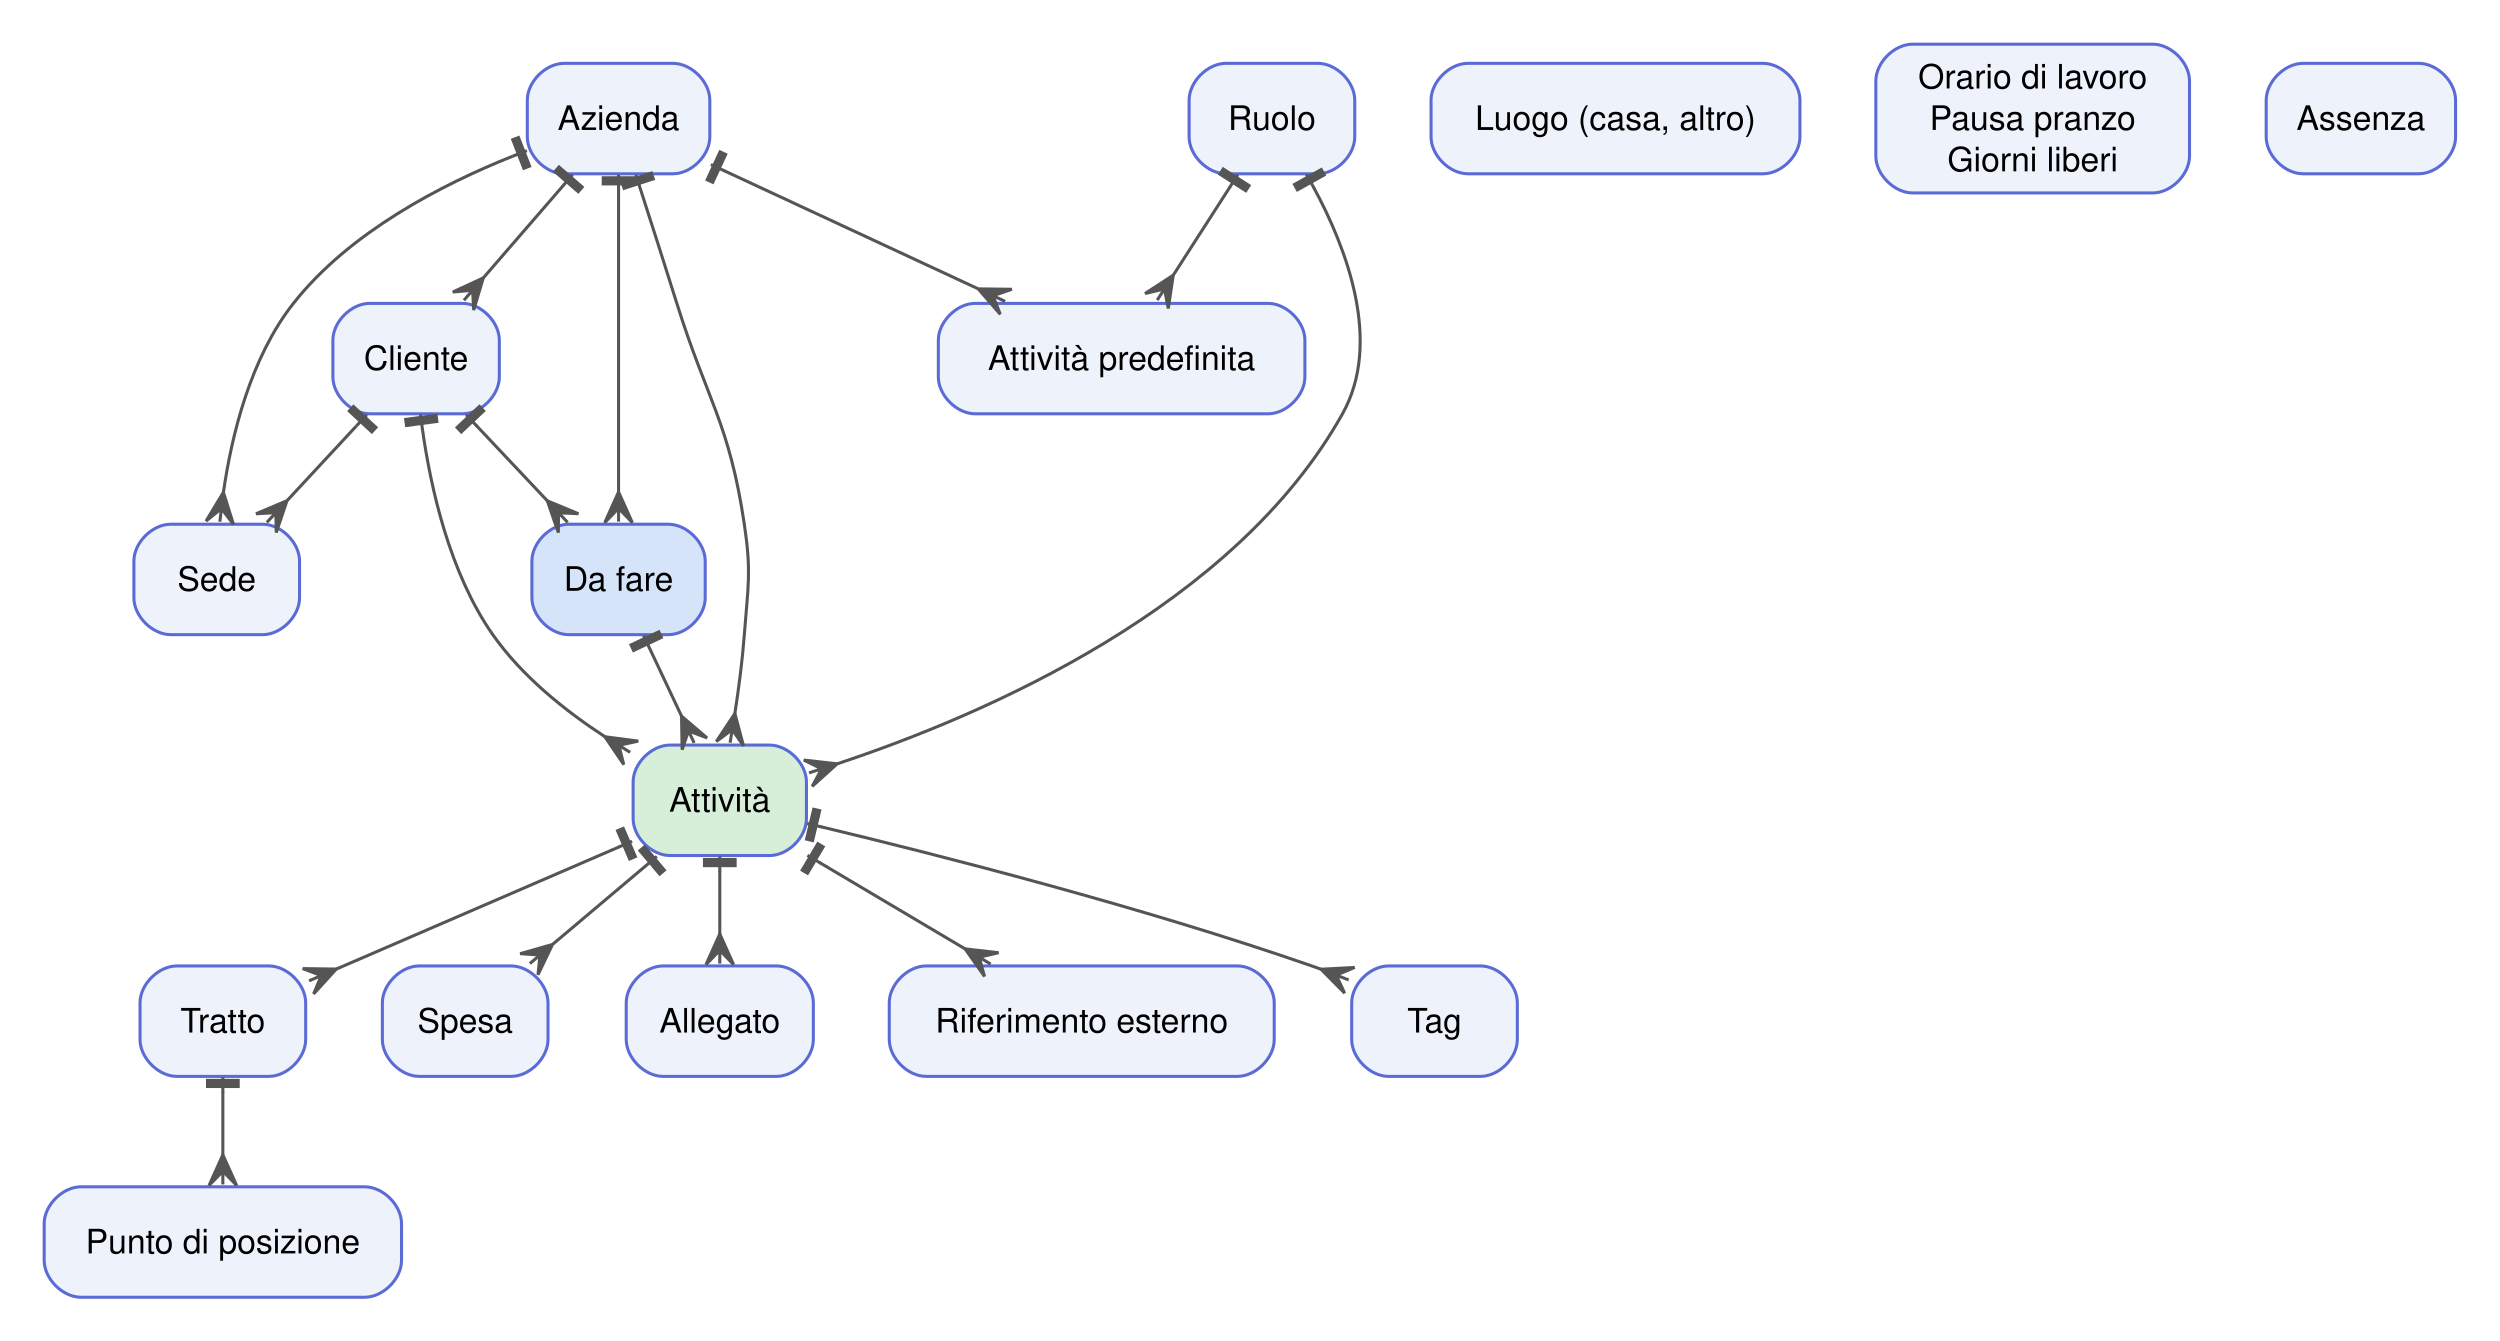
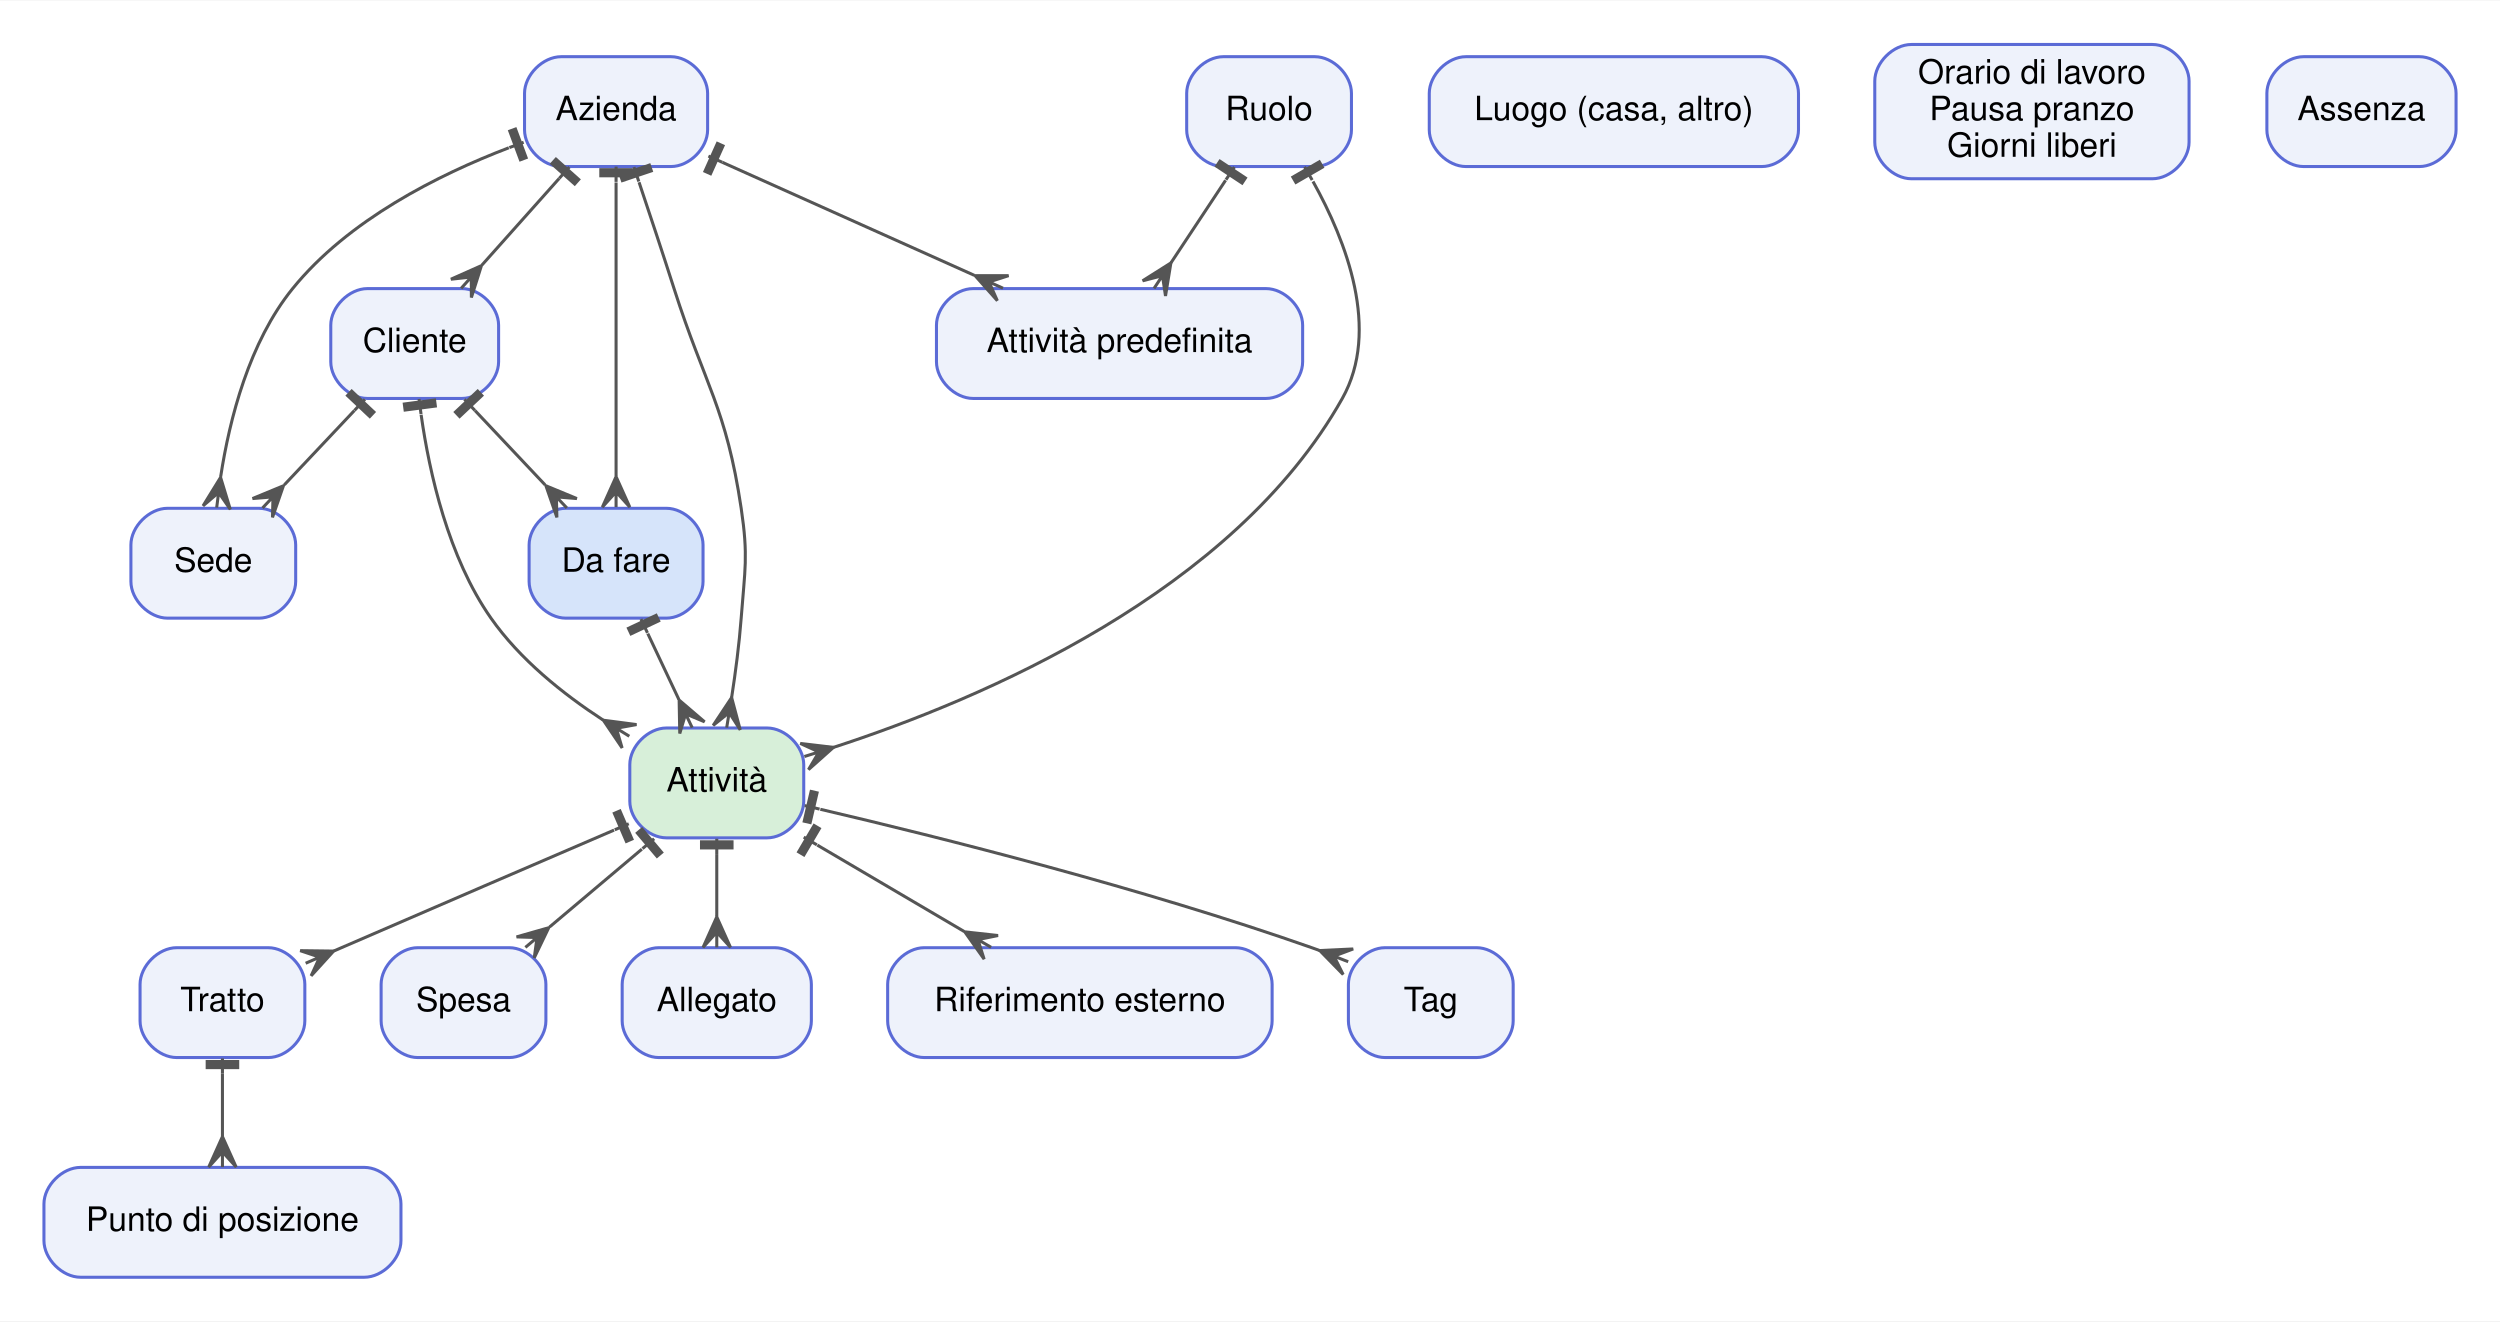
- <svg xmlns="http://www.w3.org/2000/svg" width="815pt" height="437pt" viewBox="0.00 0.00 815.00 437.00">
-   <g id="graph0" class="graph" transform="scale(1 1) rotate(0) translate(14.4 422.9)">
-     <polygon fill="white" stroke="none" points="-14.4,14.4 -14.4,-422.9 800.52,-422.9 800.52,14.4 -14.4,14.4" />
+ <svg xmlns="http://www.w3.org/2000/svg" width="819pt" height="433pt" viewBox="0.00 0.00 819.30 432.80">
+   <g id="graph0" class="graph" transform="scale(1 1) rotate(0) translate(14.4 418.4)">
+     <polygon fill="white" stroke="transparent" points="-14.4,14.4 -14.4,-418.4 804.9,-418.4 804.9,14.4 -14.4,14.4" />
    <g id="node1" class="node">
-       <path fill="#eef2fb" stroke="#5b6bd6" d="M205,-402.25C205,-402.25 169.5,-402.25 169.5,-402.25 163.5,-402.25 157.5,-396.25 157.5,-390.25 157.5,-390.25 157.5,-378.25 157.5,-378.25 157.5,-372.25 163.5,-366.25 169.5,-366.25 169.5,-366.25 205,-366.25 205,-366.25 211,-366.25 217,-372.25 217,-378.25 217,-378.25 217,-390.25 217,-390.25 217,-396.25 211,-402.25 205,-402.25" />
-       <text xml:space="preserve" text-anchor="middle" x="187.25" y="-380.55" font-family="Helvetica,sans-Serif" font-size="11.00">Azienda</text>
+       <path fill="#eef2fb" stroke="#5b6bd6" d="M205.5,-400C205.5,-400 169.5,-400 169.5,-400 163.5,-400 157.5,-394 157.5,-388 157.5,-388 157.5,-376 157.5,-376 157.5,-370 163.5,-364 169.5,-364 169.5,-364 205.5,-364 205.5,-364 211.5,-364 217.5,-370 217.5,-376 217.5,-376 217.5,-388 217.5,-388 217.5,-394 211.5,-400 205.5,-400" />
+       <text text-anchor="middle" x="187.5" y="-379.2" font-family="Helvetica,sans-Serif" font-size="11.00">Azienda</text>
    </g>
    <g id="node2" class="node">
-       <path fill="#eef2fb" stroke="#5b6bd6" d="M136.38,-324C136.38,-324 106.12,-324 106.12,-324 100.12,-324 94.12,-318 94.12,-312 94.12,-312 94.12,-300 94.12,-300 94.12,-294 100.12,-288 106.12,-288 106.12,-288 136.38,-288 136.38,-288 142.38,-288 148.38,-294 148.38,-300 148.38,-300 148.38,-312 148.38,-312 148.38,-318 142.38,-324 136.38,-324" />
-       <text xml:space="preserve" text-anchor="middle" x="121.25" y="-302.3" font-family="Helvetica,sans-Serif" font-size="11.00">Cliente</text>
+       <path fill="#eef2fb" stroke="#5b6bd6" d="M137,-324C137,-324 106,-324 106,-324 100,-324 94,-318 94,-312 94,-312 94,-300 94,-300 94,-294 100,-288 106,-288 106,-288 137,-288 137,-288 143,-288 149,-294 149,-300 149,-300 149,-312 149,-312 149,-318 143,-324 137,-324" />
+       <text text-anchor="middle" x="121.5" y="-303.2" font-family="Helvetica,sans-Serif" font-size="11.00">Cliente</text>
    </g>
    <g id="edge1" class="edge">
-       <path fill="none" stroke="#555555" d="M169.17,-362.36C161.13,-353.08 151.6,-342.07 143.17,-332.32" />
-       <polygon fill="#555555" stroke="#555555" points="175.4,-361.92 167.84,-368.46 166.53,-366.95 174.09,-360.41 175.4,-361.92" />
-       <polyline fill="none" stroke="#555555" points="172.27,-365.95 169,-362.17" />
-       <polygon fill="#555555" stroke="#555555" points="143.16,-332.31 140.02,-321.81 139.67,-328.28 136.83,-325 136.83,-325 136.83,-325 139.67,-328.28 133.21,-327.7 143.16,-332.31" />
+       <path fill="none" stroke="#555555" d="M168.84,-360.08C160.99,-351.28 151.79,-340.96 143.6,-331.78" />
+       <polygon fill="#555555" stroke="#555555" points="175.26,-359.76 167.8,-366.42 166.46,-364.93 173.93,-358.27 175.26,-359.76" />
+       <polyline fill="none" stroke="#555555" points="172.19,-363.84 168.86,-360.11 " />
+       <polygon fill="#555555" stroke="#555555" points="143.38,-331.53 140.08,-321.07 140.05,-327.8 136.72,-324.07 136.72,-324.07 136.72,-324.07 140.05,-327.8 133.37,-327.07 143.38,-331.53 143.38,-331.53" />
    </g>
    <g id="node3" class="node">
-       <path fill="#eef2fb" stroke="#5b6bd6" d="M71.25,-252C71.25,-252 41.25,-252 41.25,-252 35.25,-252 29.25,-246 29.25,-240 29.25,-240 29.25,-228 29.25,-228 29.25,-222 35.25,-216 41.25,-216 41.25,-216 71.25,-216 71.25,-216 77.25,-216 83.25,-222 83.25,-228 83.25,-228 83.25,-240 83.25,-240 83.25,-246 77.25,-252 71.25,-252" />
-       <text xml:space="preserve" text-anchor="middle" x="56.25" y="-230.3" font-family="Helvetica,sans-Serif" font-size="11.00">Sede</text>
+       <path fill="#eef2fb" stroke="#5b6bd6" d="M70.5,-252C70.5,-252 40.5,-252 40.5,-252 34.5,-252 28.5,-246 28.5,-240 28.5,-240 28.5,-228 28.5,-228 28.5,-222 34.5,-216 40.5,-216 40.5,-216 70.5,-216 70.5,-216 76.5,-216 82.5,-222 82.5,-228 82.5,-228 82.5,-240 82.5,-240 82.5,-246 76.5,-252 70.5,-252" />
+       <text text-anchor="middle" x="55.5" y="-231.2" font-family="Helvetica,sans-Serif" font-size="11.00">Sede</text>
    </g>
    <g id="edge2" class="edge">
-       <path fill="none" stroke="#555555" d="M152.78,-372C129.38,-362.66 99.48,-347.13 81.25,-324 67.32,-306.32 61.15,-281.3 58.42,-262.29" />
-       <polygon fill="#555555" stroke="#555555" points="158.25,-368.76 154.62,-378.08 152.76,-377.35 156.38,-368.03 158.25,-368.76" />
-       <polyline fill="none" stroke="#555555" points="157.37,-373.78 152.71,-371.97" />
-       <polygon fill="#555555" stroke="#555555" points="58.43,-262.42 61.71,-251.95 57.79,-257.12 57.28,-252.82 57.28,-252.82 57.28,-252.82 57.79,-257.12 52.77,-253.03 58.43,-262.42" />
+       <path fill="none" stroke="#555555" d="M152.35,-370.15C129.11,-361.26 99.67,-346.43 81.5,-324 67.29,-306.46 60.85,-281.42 57.92,-262.37" />
+       <polygon fill="#555555" stroke="#555555" points="158.02,-366.92 154.53,-376.29 152.66,-375.6 156.15,-366.22 158.02,-366.92" />
+       <polyline fill="none" stroke="#555555" points="157.21,-371.96 152.53,-370.21 " />
+       <polygon fill="#555555" stroke="#555555" points="57.89,-262.13 61.07,-251.64 57.25,-257.18 56.61,-252.22 56.61,-252.22 56.61,-252.22 57.25,-257.18 52.14,-252.8 57.89,-262.13 57.89,-262.13" />
    </g>
    <g id="node4" class="node">
-       <path fill="#d7efd9" stroke="#5b6bd6" d="M236.5,-180C236.5,-180 204,-180 204,-180 198,-180 192,-174 192,-168 192,-168 192,-156 192,-156 192,-150 198,-144 204,-144 204,-144 236.5,-144 236.5,-144 242.5,-144 248.5,-150 248.5,-156 248.5,-156 248.5,-168 248.5,-168 248.5,-174 242.5,-180 236.5,-180" />
-       <text xml:space="preserve" text-anchor="middle" x="220.25" y="-158.3" font-family="Helvetica,sans-Serif" font-size="11.00">Attività</text>
+       <path fill="#d7efd9" stroke="#5b6bd6" d="M237,-180C237,-180 204,-180 204,-180 198,-180 192,-174 192,-168 192,-168 192,-156 192,-156 192,-150 198,-144 204,-144 204,-144 237,-144 237,-144 243,-144 249,-150 249,-156 249,-156 249,-168 249,-168 249,-174 243,-180 237,-180" />
+       <text text-anchor="middle" x="220.5" y="-159.2" font-family="Helvetica,sans-Serif" font-size="11.00">Attività</text>
    </g>
    <g id="edge4" class="edge">
-       <path fill="none" stroke="#555555" d="M194.37,-361.29C197.97,-350.13 202.38,-336.36 206.25,-324 216.25,-292.07 223.31,-285.09 228.25,-252 230.61,-236.18 229.45,-231.96 228.25,-216 227.62,-207.61 226.44,-198.54 225.17,-190.31" />
-       <polygon fill="#555555" stroke="#555555" points="197.95,-366.48 188.43,-363.41 189.05,-361.51 198.56,-364.58 197.95,-366.48" />
-       <polyline fill="none" stroke="#555555" points="192.88,-365.9 194.42,-361.14" />
-       <polygon fill="#555555" stroke="#555555" points="225.17,-190.31 227.99,-179.71 224.31,-185.05 223.61,-180.77 223.61,-180.77 223.61,-180.77 224.31,-185.05 219.11,-181.17 225.17,-190.31" />
+       <path fill="none" stroke="#555555" d="M195.03,-358.85C198.57,-348.31 202.82,-335.53 206.5,-324 216.68,-292.13 223.56,-285.09 228.5,-252 230.86,-236.18 229.7,-231.96 228.5,-216 227.86,-207.52 226.66,-198.34 225.38,-190.04" />
+       <polygon fill="#555555" stroke="#555555" points="198.41,-364.48 188.93,-361.28 189.57,-359.39 199.05,-362.58 198.41,-364.48" />
+       <polyline fill="none" stroke="#555555" points="193.35,-363.83 194.95,-359.09 " />
+       <polygon fill="#555555" stroke="#555555" points="225.37,-189.98 228.19,-179.38 224.56,-185.05 223.75,-180.11 223.75,-180.11 223.75,-180.11 224.56,-185.05 219.31,-180.84 225.37,-189.98 225.37,-189.98" />
    </g>
    <g id="node11" class="node">
-       <path fill="#d6e4fa" stroke="#5b6bd6" d="M203.5,-252C203.5,-252 171,-252 171,-252 165,-252 159,-246 159,-240 159,-240 159,-228 159,-228 159,-222 165,-216 171,-216 171,-216 203.5,-216 203.5,-216 209.5,-216 215.5,-222 215.5,-228 215.5,-228 215.5,-240 215.5,-240 215.5,-246 209.5,-252 203.5,-252" />
-       <text xml:space="preserve" text-anchor="middle" x="187.25" y="-230.3" font-family="Helvetica,sans-Serif" font-size="11.00">Da fare</text>
+       <path fill="#d6e4fa" stroke="#5b6bd6" d="M204,-252C204,-252 171,-252 171,-252 165,-252 159,-246 159,-240 159,-240 159,-228 159,-228 159,-222 165,-216 171,-216 171,-216 204,-216 204,-216 210,-216 216,-222 216,-228 216,-228 216,-240 216,-240 216,-246 210,-252 204,-252" />
+       <text text-anchor="middle" x="187.5" y="-231.2" font-family="Helvetica,sans-Serif" font-size="11.00">Da fare</text>
    </g>
    <g id="edge14" class="edge">
-       <path fill="none" stroke="#555555" d="M187.25,-361.02C187.25,-334.76 187.25,-291.04 187.25,-262.62" />
-       <polygon fill="#555555" stroke="#555555" points="192.25,-364.95 182.25,-364.95 182.25,-362.95 192.25,-362.95 192.25,-364.95" />
-       <polyline fill="none" stroke="#555555" points="187.25,-365.95 187.25,-360.95" />
-       <polygon fill="#555555" stroke="#555555" points="187.25,-262.52 191.75,-252.52 187.25,-257.19 187.25,-252.86 187.25,-252.86 187.25,-252.86 187.25,-257.19 182.75,-252.52 187.25,-262.52" />
+       <path fill="none" stroke="#555555" d="M187.5,-358.78C187.5,-333.01 187.5,-290.51 187.5,-262.63" />
+       <polygon fill="#555555" stroke="#555555" points="192.5,-362.97 182.5,-362.97 182.5,-360.97 192.5,-360.97 192.5,-362.97" />
+       <polyline fill="none" stroke="#555555" points="187.5,-363.97 187.5,-358.97 " />
+       <polygon fill="#555555" stroke="#555555" points="187.5,-262.38 192,-252.38 187.5,-257.38 187.5,-252.38 187.5,-252.38 187.5,-252.38 187.5,-257.38 183,-252.38 187.5,-262.38 187.5,-262.38" />
    </g>
    <g id="node12" class="node">
-       <path fill="#eef2fb" stroke="#5b6bd6" d="M399,-324C399,-324 303.5,-324 303.5,-324 297.5,-324 291.5,-318 291.5,-312 291.5,-312 291.5,-300 291.5,-300 291.5,-294 297.5,-288 303.5,-288 303.5,-288 399,-288 399,-288 405,-288 411,-294 411,-300 411,-300 411,-312 411,-312 411,-318 405,-324 399,-324" />
-       <text xml:space="preserve" text-anchor="middle" x="351.25" y="-302.3" font-family="Helvetica,sans-Serif" font-size="11.00">Attività predefinita</text>
+       <path fill="#eef2fb" stroke="#5b6bd6" d="M400.5,-324C400.5,-324 304.5,-324 304.5,-324 298.5,-324 292.5,-318 292.5,-312 292.5,-312 292.5,-300 292.5,-300 292.5,-294 298.5,-288 304.5,-288 304.5,-288 400.5,-288 400.5,-288 406.5,-288 412.5,-294 412.5,-300 412.5,-300 412.5,-312 412.5,-312 412.5,-318 406.5,-324 400.5,-324" />
+       <text text-anchor="middle" x="352.5" y="-303.2" font-family="Helvetica,sans-Serif" font-size="11.00">Attività predefinita</text>
    </g>
    <g id="edge17" class="edge">
-       <path fill="none" stroke="#555555" d="M221.57,-367.29C245.61,-356.12 278.03,-341.04 304.44,-328.76" />
-       <polygon fill="#555555" stroke="#555555" points="220.34,-373.38 216.13,-364.31 217.94,-363.47 222.16,-372.53 220.34,-373.38" />
-       <polyline fill="none" stroke="#555555" points="217.33,-369.26 221.86,-367.16" />
-       <polygon fill="#555555" stroke="#555555" points="304.5,-328.73 315.47,-328.6 309.34,-326.48 313.27,-324.66 313.27,-324.66 313.27,-324.66 309.34,-326.48 311.68,-320.44 304.5,-328.73" />
+       <path fill="none" stroke="#555555" d="M222.33,-365.38C246.33,-354.62 278.51,-340.18 304.87,-328.36" />
+       <polygon fill="#555555" stroke="#555555" points="220.72,-371.58 216.63,-362.46 218.45,-361.64 222.55,-370.76 220.72,-371.58" />
+       <polyline fill="none" stroke="#555555" points="217.76,-367.43 222.33,-365.38 " />
+       <polygon fill="#555555" stroke="#555555" points="305.17,-328.23 316.14,-328.24 309.73,-326.18 314.3,-324.13 314.3,-324.13 314.3,-324.13 309.73,-326.18 312.45,-320.03 305.17,-328.23 305.17,-328.23" />
    </g>
    <g id="edge3" class="edge">
-       <path fill="none" stroke="#555555" d="M101.78,-284.03C94.68,-276.39 86.58,-267.67 79.21,-259.72" />
-       <polygon fill="#555555" stroke="#555555" points="108.17,-283.56 100.84,-290.37 99.48,-288.9 106.81,-282.1 108.17,-283.56" />
-       <polyline fill="none" stroke="#555555" points="105.18,-287.7 101.78,-284.03" />
-       <polygon fill="#555555" stroke="#555555" points="79.16,-259.68 75.66,-249.29 75.53,-255.77 72.59,-252.59 72.59,-252.59 72.59,-252.59 75.53,-255.77 69.06,-255.41 79.16,-259.68" />
+       <path fill="none" stroke="#555555" d="M101.73,-284.03C94.52,-276.39 86.3,-267.67 78.81,-259.72" />
+       <polygon fill="#555555" stroke="#555555" points="108.14,-283.54 100.86,-290.4 99.49,-288.94 106.77,-282.08 108.14,-283.54" />
+       <polyline fill="none" stroke="#555555" points="105.19,-287.7 101.76,-284.06 " />
+       <polygon fill="#555555" stroke="#555555" points="78.49,-259.38 74.9,-249.02 75.06,-255.74 71.63,-252.1 71.63,-252.1 71.63,-252.1 75.06,-255.74 68.35,-255.19 78.49,-259.38 78.49,-259.38" />
    </g>
    <g id="edge5" class="edge">
-       <path fill="none" stroke="#555555" d="M123.29,-283.15C125.97,-263.98 132.15,-236.11 146.25,-216 155.7,-202.52 169.72,-191.24 183.01,-182.59" />
-       <polygon fill="#555555" stroke="#555555" points="127.76,-287.48 117.85,-286.18 118.11,-284.2 128.02,-285.5 127.76,-287.48" />
-       <polyline fill="none" stroke="#555555" points="122.68,-287.82 123.32,-282.86" />
-       <polygon fill="#555555" stroke="#555555" points="182.8,-182.72 193.67,-181.3 187.34,-179.92 191.02,-177.64 191.02,-177.64 191.02,-177.64 187.34,-179.92 188.95,-173.64 182.8,-182.72" />
+       <path fill="none" stroke="#555555" d="M123.61,-282.66C126.33,-263.51 132.52,-235.94 146.5,-216 155.95,-202.52 169.97,-191.24 183.26,-182.59" />
+       <polygon fill="#555555" stroke="#555555" points="128.01,-287.48 118.1,-286.18 118.36,-284.2 128.27,-285.5 128.01,-287.48" />
+       <polyline fill="none" stroke="#555555" points="122.93,-287.82 123.58,-282.87 " />
+       <polygon fill="#555555" stroke="#555555" points="183.33,-182.55 194.21,-181.12 187.59,-179.92 191.84,-177.29 191.84,-177.29 191.84,-177.29 187.59,-179.92 189.48,-173.46 183.33,-182.55 183.33,-182.55" />
    </g>
    <g id="edge15" class="edge">
-       <path fill="none" stroke="#555555" d="M140.77,-284.3C148.17,-276.45 156.66,-267.44 164.35,-259.29" />
-       <polygon fill="#555555" stroke="#555555" points="141.89,-290.4 134.61,-283.54 135.98,-282.08 143.26,-288.94 141.89,-290.4" />
-       <polyline fill="none" stroke="#555555" points="137.56,-287.7 140.99,-284.06" />
-       <polygon fill="#555555" stroke="#555555" points="164.03,-259.62 174.17,-255.43 167.69,-255.74 170.66,-252.59 170.66,-252.59 170.66,-252.59 167.69,-255.74 167.62,-249.26 164.03,-259.62" />
+       <path fill="none" stroke="#555555" d="M141.27,-284.03C148.48,-276.39 156.7,-267.67 164.19,-259.72" />
+       <polygon fill="#555555" stroke="#555555" points="142.14,-290.4 134.86,-283.54 136.23,-282.08 143.51,-288.94 142.14,-290.4" />
+       <polyline fill="none" stroke="#555555" points="137.81,-287.7 141.24,-284.06 " />
+       <polygon fill="#555555" stroke="#555555" points="164.51,-259.38 174.65,-255.19 167.94,-255.74 171.37,-252.1 171.37,-252.1 171.37,-252.1 167.94,-255.74 168.1,-249.02 164.51,-259.38 164.51,-259.38" />
    </g>
    <g id="node5" class="node">
-       <path fill="#eef2fb" stroke="#5b6bd6" d="M73.25,-108C73.25,-108 43.25,-108 43.25,-108 37.25,-108 31.25,-102 31.25,-96 31.25,-96 31.25,-84 31.25,-84 31.25,-78 37.25,-72 43.25,-72 43.25,-72 73.25,-72 73.25,-72 79.25,-72 85.25,-78 85.25,-84 85.25,-84 85.25,-96 85.25,-96 85.25,-102 79.25,-108 73.25,-108" />
-       <text xml:space="preserve" text-anchor="middle" x="58.25" y="-86.3" font-family="Helvetica,sans-Serif" font-size="11.00">Tratto</text>
+       <path fill="#eef2fb" stroke="#5b6bd6" d="M73.5,-108C73.5,-108 43.5,-108 43.5,-108 37.5,-108 31.5,-102 31.5,-96 31.5,-96 31.5,-84 31.5,-84 31.5,-78 37.5,-72 43.5,-72 43.5,-72 73.5,-72 73.5,-72 79.5,-72 85.5,-78 85.5,-84 85.5,-84 85.5,-96 85.5,-96 85.5,-102 79.5,-108 73.5,-108" />
+       <text text-anchor="middle" x="58.5" y="-87.2" font-family="Helvetica,sans-Serif" font-size="11.00">Tratto</text>
    </g>
    <g id="edge6" class="edge">
-       <path fill="none" stroke="#555555" d="M187.35,-146.78C160.6,-135.23 122.88,-118.93 95.11,-106.93" />
-       <polygon fill="#555555" stroke="#555555" points="192.73,-143.66 188.76,-152.84 186.92,-152.05 190.89,-142.87 192.73,-143.66" />
-       <polyline fill="none" stroke="#555555" points="191.66,-148.65 187.07,-146.66" />
-       <polygon fill="#555555" stroke="#555555" points="95.23,-106.98 87.84,-98.88 90.33,-104.86 86.36,-103.15 86.36,-103.15 86.36,-103.15 90.33,-104.86 84.27,-107.14 95.23,-106.98" />
+       <path fill="none" stroke="#555555" d="M186.84,-146.54C162.11,-135.91 127.7,-121.09 97.5,-108 96.67,-107.64 95.83,-107.28 94.98,-106.91" />
+       <polygon fill="#555555" stroke="#555555" points="192.71,-143.62 188.76,-152.81 186.93,-152.02 190.88,-142.83 192.71,-143.62" />
+       <polyline fill="none" stroke="#555555" points="191.66,-148.61 187.06,-146.64 " />
+       <polygon fill="#555555" stroke="#555555" points="94.94,-106.89 87.56,-98.78 90.35,-104.9 85.77,-102.9 85.77,-102.9 85.77,-102.9 90.35,-104.9 83.97,-107.03 94.94,-106.89 94.94,-106.89" />
    </g>
    <g id="node6" class="node">
-       <path fill="#eef2fb" stroke="#5b6bd6" d="M152.25,-108C152.25,-108 122.25,-108 122.25,-108 116.25,-108 110.25,-102 110.25,-96 110.25,-96 110.25,-84 110.25,-84 110.25,-78 116.25,-72 122.25,-72 122.25,-72 152.25,-72 152.25,-72 158.25,-72 164.25,-78 164.25,-84 164.25,-84 164.25,-96 164.25,-96 164.25,-102 158.25,-108 152.25,-108" />
-       <text xml:space="preserve" text-anchor="middle" x="137.25" y="-86.3" font-family="Helvetica,sans-Serif" font-size="11.00">Spesa</text>
+       <path fill="#eef2fb" stroke="#5b6bd6" d="M152.5,-108C152.5,-108 122.5,-108 122.5,-108 116.5,-108 110.5,-102 110.5,-96 110.5,-96 110.5,-84 110.5,-84 110.5,-78 116.5,-72 122.5,-72 122.5,-72 152.5,-72 152.5,-72 158.5,-72 164.5,-78 164.5,-84 164.5,-84 164.5,-96 164.5,-96 164.5,-102 158.5,-108 152.5,-108" />
+       <text text-anchor="middle" x="137.5" y="-87.2" font-family="Helvetica,sans-Serif" font-size="11.00">Spesa</text>
    </g>
    <g id="edge8" class="edge">
-       <path fill="none" stroke="#555555" d="M196.05,-140.59C186.58,-132.6 175.64,-123.38 165.79,-115.07" />
-       <polygon fill="#555555" stroke="#555555" points="202.19,-139.23 195.75,-146.87 194.22,-145.58 200.66,-137.94 202.19,-139.23" />
-       <polyline fill="none" stroke="#555555" points="199.73,-143.7 195.91,-140.47" />
-       <polygon fill="#555555" stroke="#555555" points="165.72,-115.01 160.98,-105.12 161.64,-111.57 158.33,-108.78 158.33,-108.78 158.33,-108.78 161.64,-111.57 155.17,-112 165.72,-115.01" />
+       <path fill="none" stroke="#555555" d="M195.96,-140.3C186.46,-132.29 175.53,-123.07 165.71,-114.79" />
+       <polygon fill="#555555" stroke="#555555" points="202.44,-139.23 196,-146.87 194.47,-145.58 200.91,-137.94 202.44,-139.23" />
+       <polyline fill="none" stroke="#555555" points="199.98,-143.7 196.16,-140.47 " />
+       <polygon fill="#555555" stroke="#555555" points="165.43,-114.55 160.68,-104.66 161.6,-111.33 157.78,-108.1 157.78,-108.1 157.78,-108.1 161.6,-111.33 154.88,-111.54 165.43,-114.55 165.43,-114.55" />
    </g>
    <g id="node7" class="node">
-       <path fill="#eef2fb" stroke="#5b6bd6" d="M238.75,-108C238.75,-108 201.75,-108 201.75,-108 195.75,-108 189.75,-102 189.75,-96 189.75,-96 189.75,-84 189.75,-84 189.75,-78 195.75,-72 201.75,-72 201.75,-72 238.75,-72 238.75,-72 244.75,-72 250.75,-78 250.75,-84 250.75,-84 250.75,-96 250.75,-96 250.75,-102 244.75,-108 238.75,-108" />
-       <text xml:space="preserve" text-anchor="middle" x="220.25" y="-86.3" font-family="Helvetica,sans-Serif" font-size="11.00">Allegato</text>
+       <path fill="#eef2fb" stroke="#5b6bd6" d="M239.5,-108C239.5,-108 201.5,-108 201.5,-108 195.5,-108 189.5,-102 189.5,-96 189.5,-96 189.5,-84 189.5,-84 189.5,-78 195.5,-72 201.5,-72 201.5,-72 239.5,-72 239.5,-72 245.5,-72 251.5,-78 251.5,-84 251.5,-84 251.5,-96 251.5,-96 251.5,-102 245.5,-108 239.5,-108" />
+       <text text-anchor="middle" x="220.5" y="-87.2" font-family="Helvetica,sans-Serif" font-size="11.00">Allegato</text>
    </g>
    <g id="edge9" class="edge">
-       <path fill="none" stroke="#555555" d="M220.25,-138.95C220.25,-132.42 220.25,-125.17 220.25,-118.34" />
-       <polygon fill="#555555" stroke="#555555" points="225.25,-142.7 215.25,-142.7 215.25,-140.7 225.25,-140.7 225.25,-142.7" />
-       <polyline fill="none" stroke="#555555" points="220.25,-143.7 220.25,-138.7" />
-       <polygon fill="#555555" stroke="#555555" points="220.25,-118.44 224.75,-108.44 220.25,-113.1 220.25,-108.77 220.25,-108.77 220.25,-108.77 220.25,-113.1 215.75,-108.44 220.25,-118.44" />
+       <path fill="none" stroke="#555555" d="M220.5,-138.68C220.5,-132.18 220.5,-125.01 220.5,-118.25" />
+       <polygon fill="#555555" stroke="#555555" points="225.5,-142.7 215.5,-142.7 215.5,-140.7 225.5,-140.7 225.5,-142.7" />
+       <polyline fill="none" stroke="#555555" points="220.5,-143.7 220.5,-138.7 " />
+       <polygon fill="#555555" stroke="#555555" points="220.5,-118.1 225,-108.1 220.5,-113.1 220.5,-108.1 220.5,-108.1 220.5,-108.1 220.5,-113.1 216,-108.1 220.5,-118.1 220.5,-118.1" />
    </g>
    <g id="node8" class="node">
-       <path fill="#eef2fb" stroke="#5b6bd6" d="M389,-108C389,-108 287.5,-108 287.5,-108 281.5,-108 275.5,-102 275.5,-96 275.5,-96 275.5,-84 275.5,-84 275.5,-78 281.5,-72 287.5,-72 287.5,-72 389,-72 389,-72 395,-72 401,-78 401,-84 401,-84 401,-96 401,-96 401,-102 395,-108 389,-108" />
-       <text xml:space="preserve" text-anchor="middle" x="338.25" y="-86.3" font-family="Helvetica,sans-Serif" font-size="11.00">Riferimento esterno</text>
+       <path fill="#eef2fb" stroke="#5b6bd6" d="M390.5,-108C390.5,-108 288.5,-108 288.5,-108 282.5,-108 276.5,-102 276.5,-96 276.5,-96 276.5,-84 276.5,-84 276.5,-78 282.5,-72 288.5,-72 288.5,-72 390.5,-72 390.5,-72 396.5,-72 402.5,-78 402.5,-84 402.5,-84 402.5,-96 402.5,-96 402.5,-102 396.5,-108 390.5,-108" />
+       <text text-anchor="middle" x="339.5" y="-87.2" font-family="Helvetica,sans-Serif" font-size="11.00">Riferimento esterno</text>
    </g>
    <g id="edge10" class="edge">
-       <path fill="none" stroke="#555555" d="M252.75,-141.72C267.5,-132.97 285.04,-122.56 300.39,-113.46" />
-       <polygon fill="#555555" stroke="#555555" points="252.23,-147.85 247.12,-139.24 248.84,-138.22 253.95,-146.82 252.23,-147.85" />
-       <polyline fill="none" stroke="#555555" points="248.81,-144.05 253.11,-141.5" />
-       <polygon fill="#555555" stroke="#555555" points="300.24,-113.55 311.14,-112.32 304.83,-110.83 308.55,-108.62 308.55,-108.62 308.55,-108.62 304.83,-110.83 306.55,-104.58 300.24,-113.55" />
+       <path fill="none" stroke="#555555" d="M253.45,-141.62C268.38,-132.84 286.11,-122.41 301.59,-113.3" />
+       <polygon fill="#555555" stroke="#555555" points="252.4,-148.04 247.33,-139.42 249.05,-138.4 254.12,-147.02 252.4,-148.04" />
+       <polyline fill="none" stroke="#555555" points="249,-144.23 253.31,-141.7 " />
+       <polygon fill="#555555" stroke="#555555" points="301.78,-113.19 312.68,-111.99 306.09,-110.65 310.4,-108.12 310.4,-108.12 310.4,-108.12 306.09,-110.65 308.12,-104.24 301.78,-113.19 301.78,-113.19" />
    </g>
    <g id="node9" class="node">
-       <path fill="#eef2fb" stroke="#5b6bd6" d="M468.25,-108C468.25,-108 438.25,-108 438.25,-108 432.25,-108 426.25,-102 426.25,-96 426.25,-96 426.25,-84 426.25,-84 426.25,-78 432.25,-72 438.25,-72 438.25,-72 468.25,-72 468.25,-72 474.25,-72 480.25,-78 480.25,-84 480.25,-84 480.25,-96 480.25,-96 480.25,-102 474.25,-108 468.25,-108" />
-       <text xml:space="preserve" text-anchor="middle" x="453.25" y="-86.3" font-family="Helvetica,sans-Serif" font-size="11.00">Tag</text>
+       <path fill="#eef2fb" stroke="#5b6bd6" d="M469.5,-108C469.5,-108 439.5,-108 439.5,-108 433.5,-108 427.5,-102 427.5,-96 427.5,-96 427.5,-84 427.5,-84 427.5,-78 433.5,-72 439.5,-72 439.5,-72 469.5,-72 469.5,-72 475.5,-72 481.5,-78 481.5,-84 481.5,-84 481.5,-96 481.5,-96 481.5,-102 475.5,-108 469.5,-108" />
+       <text text-anchor="middle" x="454.5" y="-87.2" font-family="Helvetica,sans-Serif" font-size="11.00">Tag</text>
    </g>
    <g id="edge11" class="edge">
-       <path fill="none" stroke="#555555" d="M253.33,-153.35C292.1,-144.05 358.06,-127.21 413.25,-108 414.28,-107.64 415.33,-107.27 416.38,-106.88" />
-       <polygon fill="#555555" stroke="#555555" points="250.87,-159.07 248.55,-149.35 250.5,-148.88 252.82,-158.61 250.87,-159.07" />
-       <polyline fill="none" stroke="#555555" points="248.74,-154.44 253.6,-153.28" />
-       <polygon fill="#555555" stroke="#555555" points="416.26,-106.93 427.21,-107.51 421.23,-105 425.27,-103.44 425.27,-103.44 425.27,-103.44 421.23,-105 423.96,-99.12 416.26,-106.93" />
+       <path fill="none" stroke="#555555" d="M254.44,-153.36C293.71,-144.17 360.07,-127.5 415.5,-108 416.35,-107.7 417.21,-107.39 418.08,-107.07" />
+       <polygon fill="#555555" stroke="#555555" points="251.43,-159.2 249.16,-149.46 251.11,-149.01 253.37,-158.75 251.43,-159.2" />
+       <polyline fill="none" stroke="#555555" points="249.32,-154.56 254.19,-153.42 " />
+       <polygon fill="#555555" stroke="#555555" points="418.12,-107.06 429.07,-107.59 422.77,-105.23 427.43,-103.4 427.43,-103.4 427.43,-103.4 422.77,-105.23 425.78,-99.21 418.12,-107.06 418.12,-107.06" />
    </g>
    <g id="node13" class="node">
-       <path fill="#eef2fb" stroke="#5b6bd6" d="M104.5,-36C104.5,-36 12,-36 12,-36 6,-36 0,-30 0,-24 0,-24 0,-12 0,-12 0,-6 6,0 12,0 12,0 104.5,0 104.5,0 110.5,0 116.5,-6 116.5,-12 116.5,-12 116.5,-24 116.5,-24 116.5,-30 110.5,-36 104.5,-36" />
-       <text xml:space="preserve" text-anchor="middle" x="58.25" y="-14.3" font-family="Helvetica,sans-Serif" font-size="11.00">Punto di posizione</text>
+       <path fill="#eef2fb" stroke="#5b6bd6" d="M105,-36C105,-36 12,-36 12,-36 6,-36 0,-30 0,-24 0,-24 0,-12 0,-12 0,-6 6,0 12,0 12,0 105,0 105,0 111,0 117,-6 117,-12 117,-12 117,-24 117,-24 117,-30 111,-36 105,-36" />
+       <text text-anchor="middle" x="58.5" y="-15.2" font-family="Helvetica,sans-Serif" font-size="11.00">Punto di posizione</text>
    </g>
    <g id="edge7" class="edge">
-       <path fill="none" stroke="#555555" d="M58.25,-66.95C58.25,-60.42 58.25,-53.17 58.25,-46.34" />
-       <polygon fill="#555555" stroke="#555555" points="63.25,-70.7 53.25,-70.7 53.25,-68.7 63.25,-68.7 63.25,-70.7" />
-       <polyline fill="none" stroke="#555555" points="58.25,-71.7 58.25,-66.7" />
-       <polygon fill="#555555" stroke="#555555" points="58.25,-46.44 62.75,-36.44 58.25,-41.1 58.25,-36.77 58.25,-36.77 58.25,-36.77 58.25,-41.1 53.75,-36.44 58.25,-46.44" />
+       <path fill="none" stroke="#555555" d="M58.5,-66.68C58.5,-60.18 58.5,-53.01 58.5,-46.25" />
+       <polygon fill="#555555" stroke="#555555" points="63.5,-70.7 53.5,-70.7 53.5,-68.7 63.5,-68.7 63.5,-70.7" />
+       <polyline fill="none" stroke="#555555" points="58.5,-71.7 58.5,-66.7 " />
+       <polygon fill="#555555" stroke="#555555" points="58.5,-46.1 63,-36.1 58.5,-41.1 58.5,-36.1 58.5,-36.1 58.5,-36.1 58.5,-41.1 54,-36.1 58.5,-46.1 58.5,-46.1" />
    </g>
    <g id="node10" class="node">
-       <path fill="#eef2fb" stroke="#5b6bd6" d="M415.25,-402.25C415.25,-402.25 385.25,-402.25 385.25,-402.25 379.25,-402.25 373.25,-396.25 373.25,-390.25 373.25,-390.25 373.25,-378.25 373.25,-378.25 373.25,-372.25 379.25,-366.25 385.25,-366.25 385.25,-366.25 415.25,-366.25 415.25,-366.25 421.25,-366.25 427.25,-372.25 427.25,-378.25 427.25,-378.25 427.25,-390.25 427.25,-390.25 427.25,-396.25 421.25,-402.25 415.25,-402.25" />
-       <text xml:space="preserve" text-anchor="middle" x="400.25" y="-380.55" font-family="Helvetica,sans-Serif" font-size="11.00">Ruolo</text>
+       <path fill="#eef2fb" stroke="#5b6bd6" d="M416.5,-400C416.5,-400 386.5,-400 386.5,-400 380.5,-400 374.5,-394 374.5,-388 374.5,-388 374.5,-376 374.5,-376 374.5,-370 380.5,-364 386.5,-364 386.5,-364 416.5,-364 416.5,-364 422.5,-364 428.5,-370 428.5,-376 428.5,-376 428.5,-388 428.5,-388 428.5,-394 422.5,-400 416.5,-400" />
+       <text text-anchor="middle" x="401.5" y="-379.2" font-family="Helvetica,sans-Serif" font-size="11.00">Ruolo</text>
    </g>
    <g id="edge12" class="edge">
-       <path fill="none" stroke="#555555" d="M413.79,-361.93C424.7,-341.8 436.26,-311.29 423.25,-288 388.11,-225.09 306.86,-189.93 258.48,-173.88" />
-       <polygon fill="#555555" stroke="#555555" points="416.33,-367.63 407.6,-362.76 408.57,-361.01 417.3,-365.89 416.33,-367.63" />
-       <polyline fill="none" stroke="#555555" points="411.48,-366.07 413.91,-361.7" />
-       <polygon fill="#555555" stroke="#555555" points="258.53,-173.89 250.38,-166.55 253.45,-172.26 249.33,-170.94 249.33,-170.94 249.33,-170.94 253.45,-172.26 247.63,-175.12 258.53,-173.89" />
+       <path fill="none" stroke="#555555" d="M415.89,-359.12C426.84,-339.48 438.07,-310.38 425.5,-288 389.89,-224.58 307.59,-189.54 258.79,-173.66" />
+       <polygon fill="#555555" stroke="#555555" points="417.96,-365.54 409.3,-360.53 410.3,-358.8 418.96,-363.8 417.96,-365.54" />
+       <polyline fill="none" stroke="#555555" points="413.13,-363.9 415.63,-359.57 " />
+       <polygon fill="#555555" stroke="#555555" points="258.75,-173.65 250.56,-166.36 253.98,-172.15 249.21,-170.65 249.21,-170.65 249.21,-170.65 253.98,-172.15 247.86,-174.94 258.75,-173.65 258.75,-173.65" />
    </g>
    <g id="edge16" class="edge">
-       <path fill="none" stroke="#555555" d="M386.63,-362.05C380.87,-353.09 374.1,-342.56 368.04,-333.12" />
-       <polygon fill="#555555" stroke="#555555" points="392.8,-362.4 384.38,-367.81 383.3,-366.13 391.72,-360.72 392.8,-362.4" />
-       <polyline fill="none" stroke="#555555" points="389.13,-365.95 386.43,-361.74" />
-       <polygon fill="#555555" stroke="#555555" points="368.08,-333.19 366.46,-322.35 365.2,-328.7 362.86,-325.06 362.86,-325.06 362.86,-325.06 365.2,-328.7 358.89,-327.21 368.08,-333.19" />
+       <path fill="none" stroke="#555555" d="M387.25,-359.49C381.66,-351.03 375.19,-341.26 369.36,-332.46" />
+       <polygon fill="#555555" stroke="#555555" points="393.75,-360.24 385.41,-365.76 384.31,-364.1 392.65,-358.58 393.75,-360.24" />
+       <polyline fill="none" stroke="#555555" points="390.14,-363.84 387.37,-359.67 " />
+       <polygon fill="#555555" stroke="#555555" points="369.32,-332.41 367.56,-321.59 366.56,-328.24 363.8,-324.07 363.8,-324.07 363.8,-324.07 366.56,-328.24 360.05,-326.55 369.32,-332.41 369.32,-332.41" />
    </g>
    <g id="edge13" class="edge">
-       <path fill="none" stroke="#555555" d="M197.52,-211.23C200.76,-204.33 204.39,-196.64 207.78,-189.46" />
-       <polygon fill="#555555" stroke="#555555" points="200.36,-216.92 191.31,-212.66 192.16,-210.85 201.21,-215.12 200.36,-216.92" />
-       <polyline fill="none" stroke="#555555" points="195.41,-215.7 197.54,-211.17" />
-       <polygon fill="#555555" stroke="#555555" points="207.78,-189.45 216.11,-182.33 210.05,-184.63 211.9,-180.71 211.9,-180.71 211.9,-180.71 210.05,-184.63 207.97,-178.49 207.78,-189.45" />
+       <path fill="none" stroke="#555555" d="M197.89,-210.95C201.12,-204.1 204.72,-196.48 208.07,-189.37" />
+       <polygon fill="#555555" stroke="#555555" points="200.61,-216.92 191.56,-212.66 192.41,-210.85 201.46,-215.12 200.61,-216.92" />
+       <polyline fill="none" stroke="#555555" points="195.66,-215.7 197.79,-211.17 " />
+       <polygon fill="#555555" stroke="#555555" points="208.17,-189.15 216.51,-182.02 210.3,-184.63 212.44,-180.1 212.44,-180.1 212.44,-180.1 210.3,-184.63 208.37,-178.19 208.17,-189.15 208.17,-189.15" />
    </g>
    <g id="node14" class="node">
-       <path fill="#eef2fb" stroke="#5b6bd6" d="M560.38,-402.25C560.38,-402.25 464.12,-402.25 464.12,-402.25 458.12,-402.25 452.12,-396.25 452.12,-390.25 452.12,-390.25 452.12,-378.25 452.12,-378.25 452.12,-372.25 458.12,-366.25 464.12,-366.25 464.12,-366.25 560.38,-366.25 560.38,-366.25 566.38,-366.25 572.38,-372.25 572.38,-378.25 572.38,-378.25 572.38,-390.25 572.38,-390.25 572.38,-396.25 566.38,-402.25 560.38,-402.25" />
-       <text xml:space="preserve" text-anchor="middle" x="512.25" y="-380.55" font-family="Helvetica,sans-Serif" font-size="11.00">Luogo (casa, altro)</text>
+       <path fill="#eef2fb" stroke="#5b6bd6" d="M563,-400C563,-400 466,-400 466,-400 460,-400 454,-394 454,-388 454,-388 454,-376 454,-376 454,-370 460,-364 466,-364 466,-364 563,-364 563,-364 569,-364 575,-370 575,-376 575,-376 575,-388 575,-388 575,-394 569,-400 563,-400" />
+       <text text-anchor="middle" x="514.5" y="-379.2" font-family="Helvetica,sans-Serif" font-size="11.00">Luogo (casa, altro)</text>
    </g>
    <g id="node15" class="node">
-       <path fill="#eef2fb" stroke="#5b6bd6" d="M687.38,-408.5C687.38,-408.5 609.12,-408.5 609.12,-408.5 603.12,-408.5 597.12,-402.5 597.12,-396.5 597.12,-396.5 597.12,-372 597.12,-372 597.12,-366 603.12,-360 609.12,-360 609.12,-360 687.38,-360 687.38,-360 693.38,-360 699.38,-366 699.38,-372 699.38,-372 699.38,-396.5 699.38,-396.5 699.38,-402.5 693.38,-408.5 687.38,-408.5" />
-       <text xml:space="preserve" text-anchor="middle" x="648.25" y="-394.05" font-family="Helvetica,sans-Serif" font-size="11.00">Orario di lavoro</text>
-       <text xml:space="preserve" text-anchor="middle" x="648.25" y="-380.55" font-family="Helvetica,sans-Serif" font-size="11.00">Pausa pranzo</text>
-       <text xml:space="preserve" text-anchor="middle" x="648.25" y="-367.05" font-family="Helvetica,sans-Serif" font-size="11.00">Giorni liberi</text>
+       <path fill="#eef2fb" stroke="#5b6bd6" d="M691,-404C691,-404 612,-404 612,-404 606,-404 600,-398 600,-392 600,-392 600,-372 600,-372 600,-366 606,-360 612,-360 612,-360 691,-360 691,-360 697,-360 703,-366 703,-372 703,-372 703,-392 703,-392 703,-398 697,-404 691,-404" />
+       <text text-anchor="middle" x="651.5" y="-391.2" font-family="Helvetica,sans-Serif" font-size="11.00">Orario di lavoro</text>
+       <text text-anchor="middle" x="651.5" y="-379.2" font-family="Helvetica,sans-Serif" font-size="11.00">Pausa pranzo</text>
+       <text text-anchor="middle" x="651.5" y="-367.2" font-family="Helvetica,sans-Serif" font-size="11.00">Giorni liberi</text>
    </g>
    <g id="node16" class="node">
-       <path fill="#eef2fb" stroke="#5b6bd6" d="M774.12,-402.25C774.12,-402.25 736.38,-402.25 736.38,-402.25 730.38,-402.25 724.38,-396.25 724.38,-390.25 724.38,-390.25 724.38,-378.25 724.38,-378.25 724.38,-372.25 730.38,-366.25 736.38,-366.25 736.38,-366.25 774.12,-366.25 774.12,-366.25 780.12,-366.25 786.12,-372.25 786.12,-378.25 786.12,-378.25 786.12,-390.25 786.12,-390.25 786.12,-396.25 780.12,-402.25 774.12,-402.25" />
-       <text xml:space="preserve" text-anchor="middle" x="755.25" y="-380.55" font-family="Helvetica,sans-Serif" font-size="11.00">Assenza</text>
+       <path fill="#eef2fb" stroke="#5b6bd6" d="M778.5,-400C778.5,-400 740.5,-400 740.5,-400 734.5,-400 728.5,-394 728.5,-388 728.5,-388 728.5,-376 728.5,-376 728.5,-370 734.5,-364 740.5,-364 740.5,-364 778.5,-364 778.5,-364 784.5,-364 790.5,-370 790.5,-376 790.5,-376 790.5,-388 790.5,-388 790.5,-394 784.5,-400 778.5,-400" />
+       <text text-anchor="middle" x="759.5" y="-379.2" font-family="Helvetica,sans-Serif" font-size="11.00">Assenza</text>
    </g>
  </g>
</svg>
